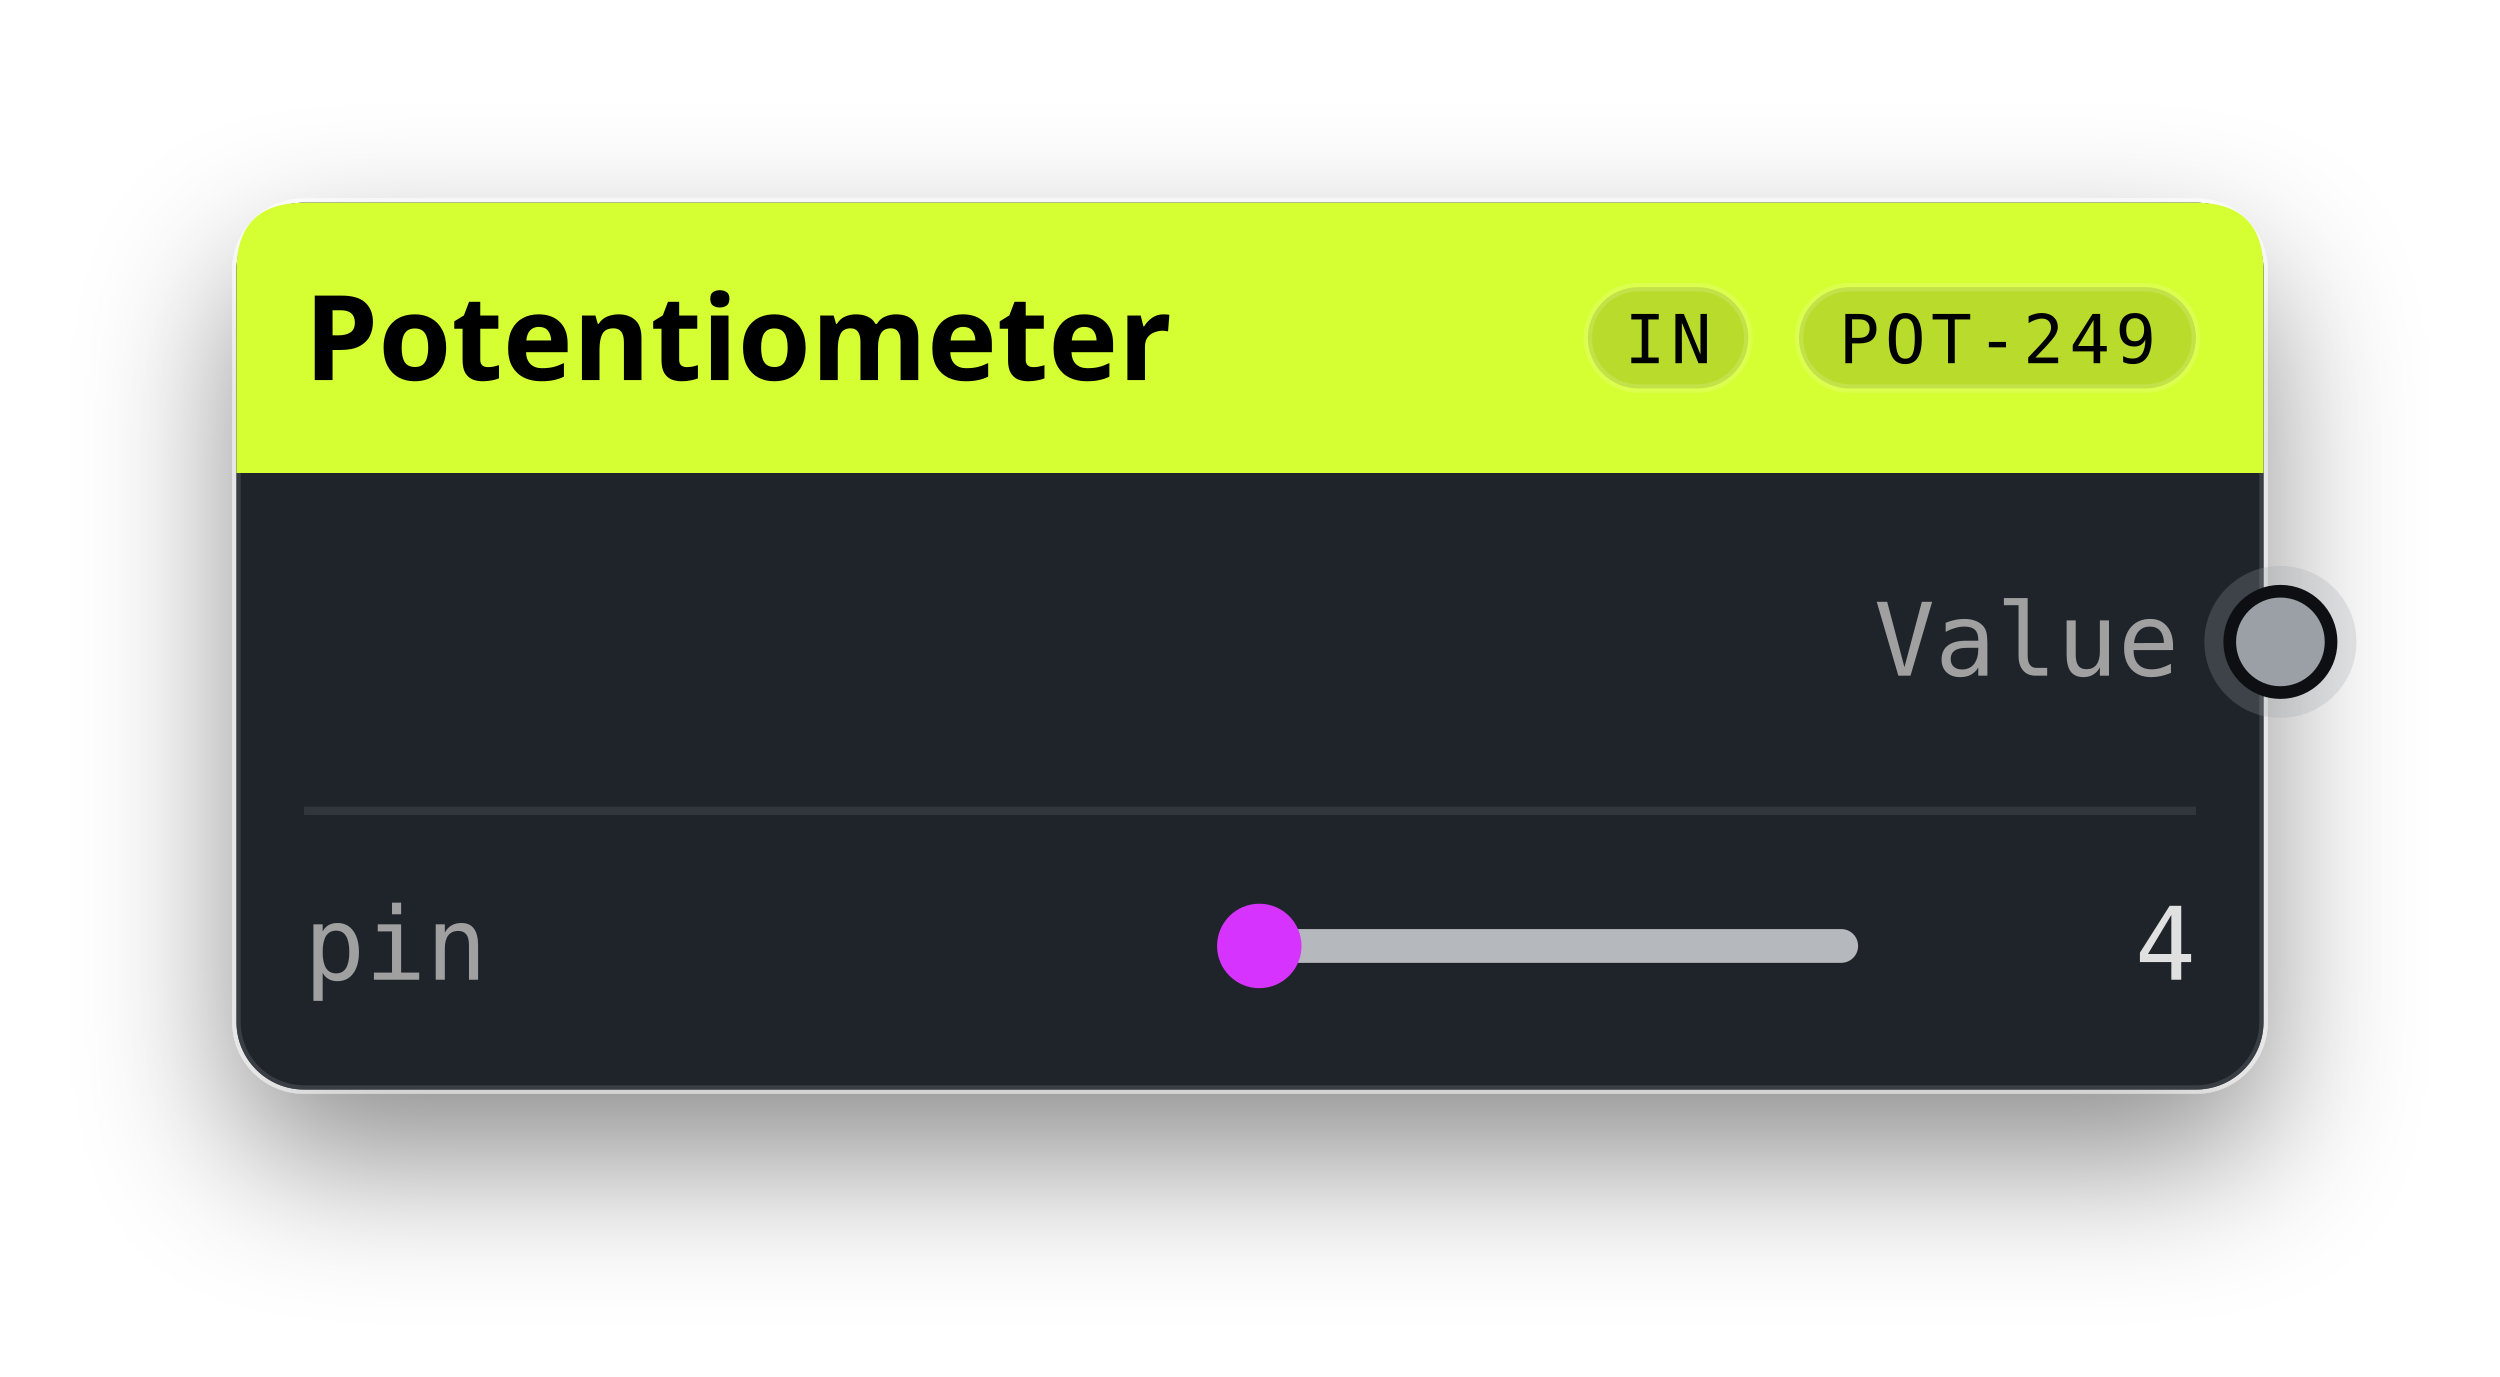
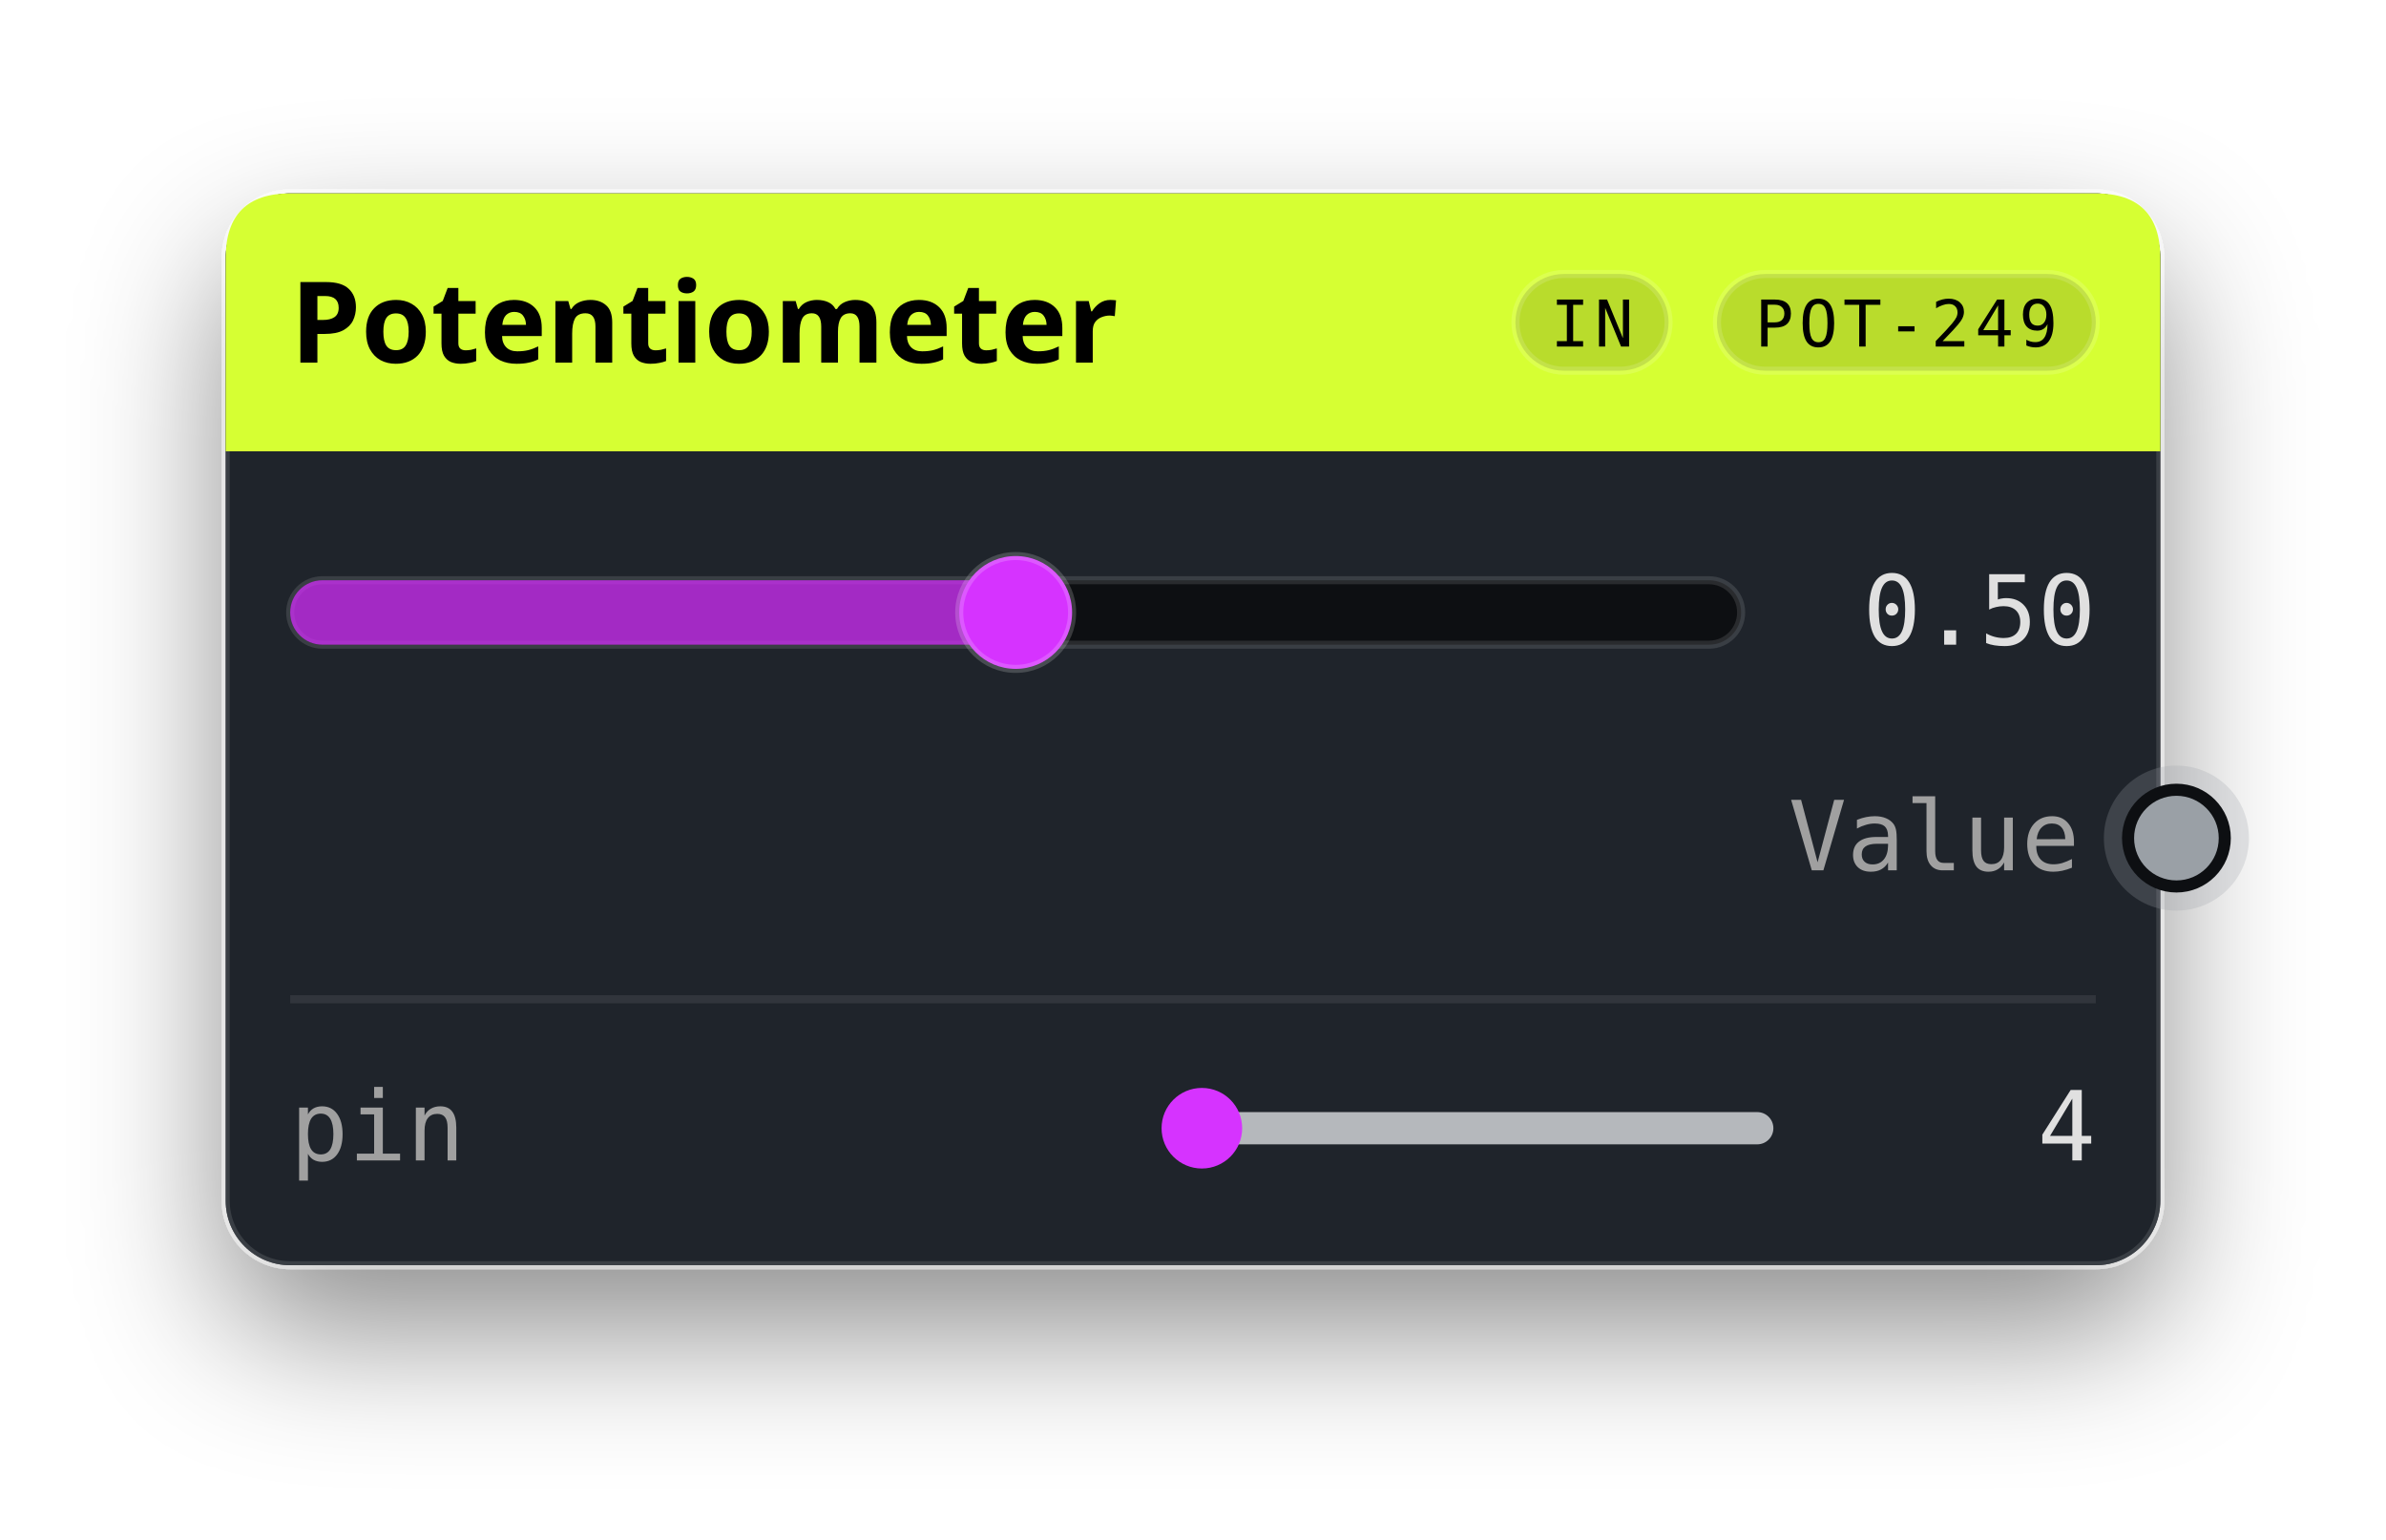
- <svg xmlns="http://www.w3.org/2000/svg" viewBox="0 0 296 163" width="296" height="163" role="img" aria-label="Potentiometer node">
+ <svg xmlns="http://www.w3.org/2000/svg" viewBox="0 0 296 191" width="296" height="191" role="img" aria-label="Potentiometer node">
  <defs>
    <filter id="shadow" x="-20%" y="-20%" width="140%" height="160%">
      <feDropShadow dx="0" dy="8" stdDeviation="9" flood-color="#000" flood-opacity="0.45" />
    </filter>
  </defs>
  <g transform="translate(28,24)">
-     <rect x="0" y="0" width="240" height="105" rx="8" fill="#1f242b" stroke="rgba(255,255,255,0.12)" filter="url(#shadow)" />
-     <rect x="0" y="0" width="240" height="105" rx="8" fill="#1f242b" stroke="rgba(255,255,255,0.12)" />
+     <rect x="0" y="0" width="240" height="133" rx="8" fill="#1f242b" stroke="rgba(255,255,255,0.12)" filter="url(#shadow)" />
+     <rect x="0" y="0" width="240" height="133" rx="8" fill="#1f242b" stroke="rgba(255,255,255,0.12)" />
    <path d="M0,32 L0,8 Q0,0 8,0 L232,0 Q240,0 240,8 L240,32 Z" fill="#d6ff33" />
    <text x="8" y="21" font-family="'Audiowide','Trebuchet MS','Arial Black',sans-serif" font-size="14" font-weight="600" fill="#000">Potentiometer</text>
    <rect x="160" y="10" width="19" height="12" rx="6" fill="rgba(0,0,0,0.14)" stroke="rgba(255,255,255,0.14)" />
    <text x="169.5" y="19" text-anchor="middle" font-family="'JetBrains Mono','Cascadia Mono','Consolas',monospace" font-size="8" letter-spacing="0.08em" fill="#000">IN</text>
    <rect x="185" y="10" width="47" height="12" rx="6" fill="rgba(0,0,0,0.14)" stroke="rgba(255,255,255,0.14)" />
    <text x="208.5" y="19" text-anchor="middle" font-family="'JetBrains Mono','Cascadia Mono','Consolas',monospace" font-size="8" letter-spacing="0.08em" fill="#000">POT-249</text>
-     <circle cx="242" cy="52" r="9" fill="#9aa0a6" opacity="0.25" />
-     <circle cx="242" cy="52" r="6" fill="#9aa0a6" stroke="#0d0f12" stroke-width="1.5" />
-     <text x="230" y="56" text-anchor="end" font-family="'JetBrains Mono','Cascadia Mono','Consolas',monospace" font-size="12" fill="#a0a0a0">Value</text>
-     <line x1="8" y1="72" x2="232" y2="72" stroke="rgba(255,255,255,0.08)" />
-     <text x="8" y="92" font-family="'JetBrains Mono','Cascadia Mono','Consolas',monospace" font-size="12" fill="#a0a0a0">pin</text>
+     <rect x="8" y="48" width="180" height="8" rx="4" fill="#0d0f12" stroke="rgba(255,255,255,0.12)" />
+     <rect x="8" y="48" width="90.0" height="8" rx="4" fill="#d633ff" opacity="0.75" />
+     <circle cx="98.0" cy="52" r="7" fill="#d633ff" stroke="rgba(255,255,255,0.18)" />
+     <text x="232" y="56" text-anchor="end" font-family="'JetBrains Mono','Cascadia Mono','Consolas',monospace" font-size="12" fill="#e0e0e0">0.50</text>
+     <circle cx="242" cy="80" r="9" fill="#9aa0a6" opacity="0.25" />
+     <circle cx="242" cy="80" r="6" fill="#9aa0a6" stroke="#0d0f12" stroke-width="1.5" />
+     <text x="230" y="84" text-anchor="end" font-family="'JetBrains Mono','Cascadia Mono','Consolas',monospace" font-size="12" fill="#a0a0a0">Value</text>
+     <line x1="8" y1="100" x2="232" y2="100" stroke="rgba(255,255,255,0.08)" />
+     <text x="8" y="120" font-family="'JetBrains Mono','Cascadia Mono','Consolas',monospace" font-size="12" fill="#a0a0a0">pin</text>
    <g>
-       <rect x="120" y="86" width="72" height="4" rx="2" fill="#cfd2d6" opacity="0.85" />
-       <rect x="120" y="86" width="1.1" height="4" rx="2" fill="#d633ff" />
-       <circle cx="121.1" cy="88" r="5" fill="#d633ff" />
-       <text x="232" y="92" text-anchor="end" font-family="'JetBrains Mono','Cascadia Mono','Consolas',monospace" font-size="12" fill="#e0e0e0">4</text>
+       <rect x="120" y="114" width="72" height="4" rx="2" fill="#cfd2d6" opacity="0.85" />
+       <rect x="120" y="114" width="1.1" height="4" rx="2" fill="#d633ff" />
+       <circle cx="121.1" cy="116" r="5" fill="#d633ff" />
+       <text x="232" y="120" text-anchor="end" font-family="'JetBrains Mono','Cascadia Mono','Consolas',monospace" font-size="12" fill="#e0e0e0">4</text>
    </g>
  </g>
</svg>
